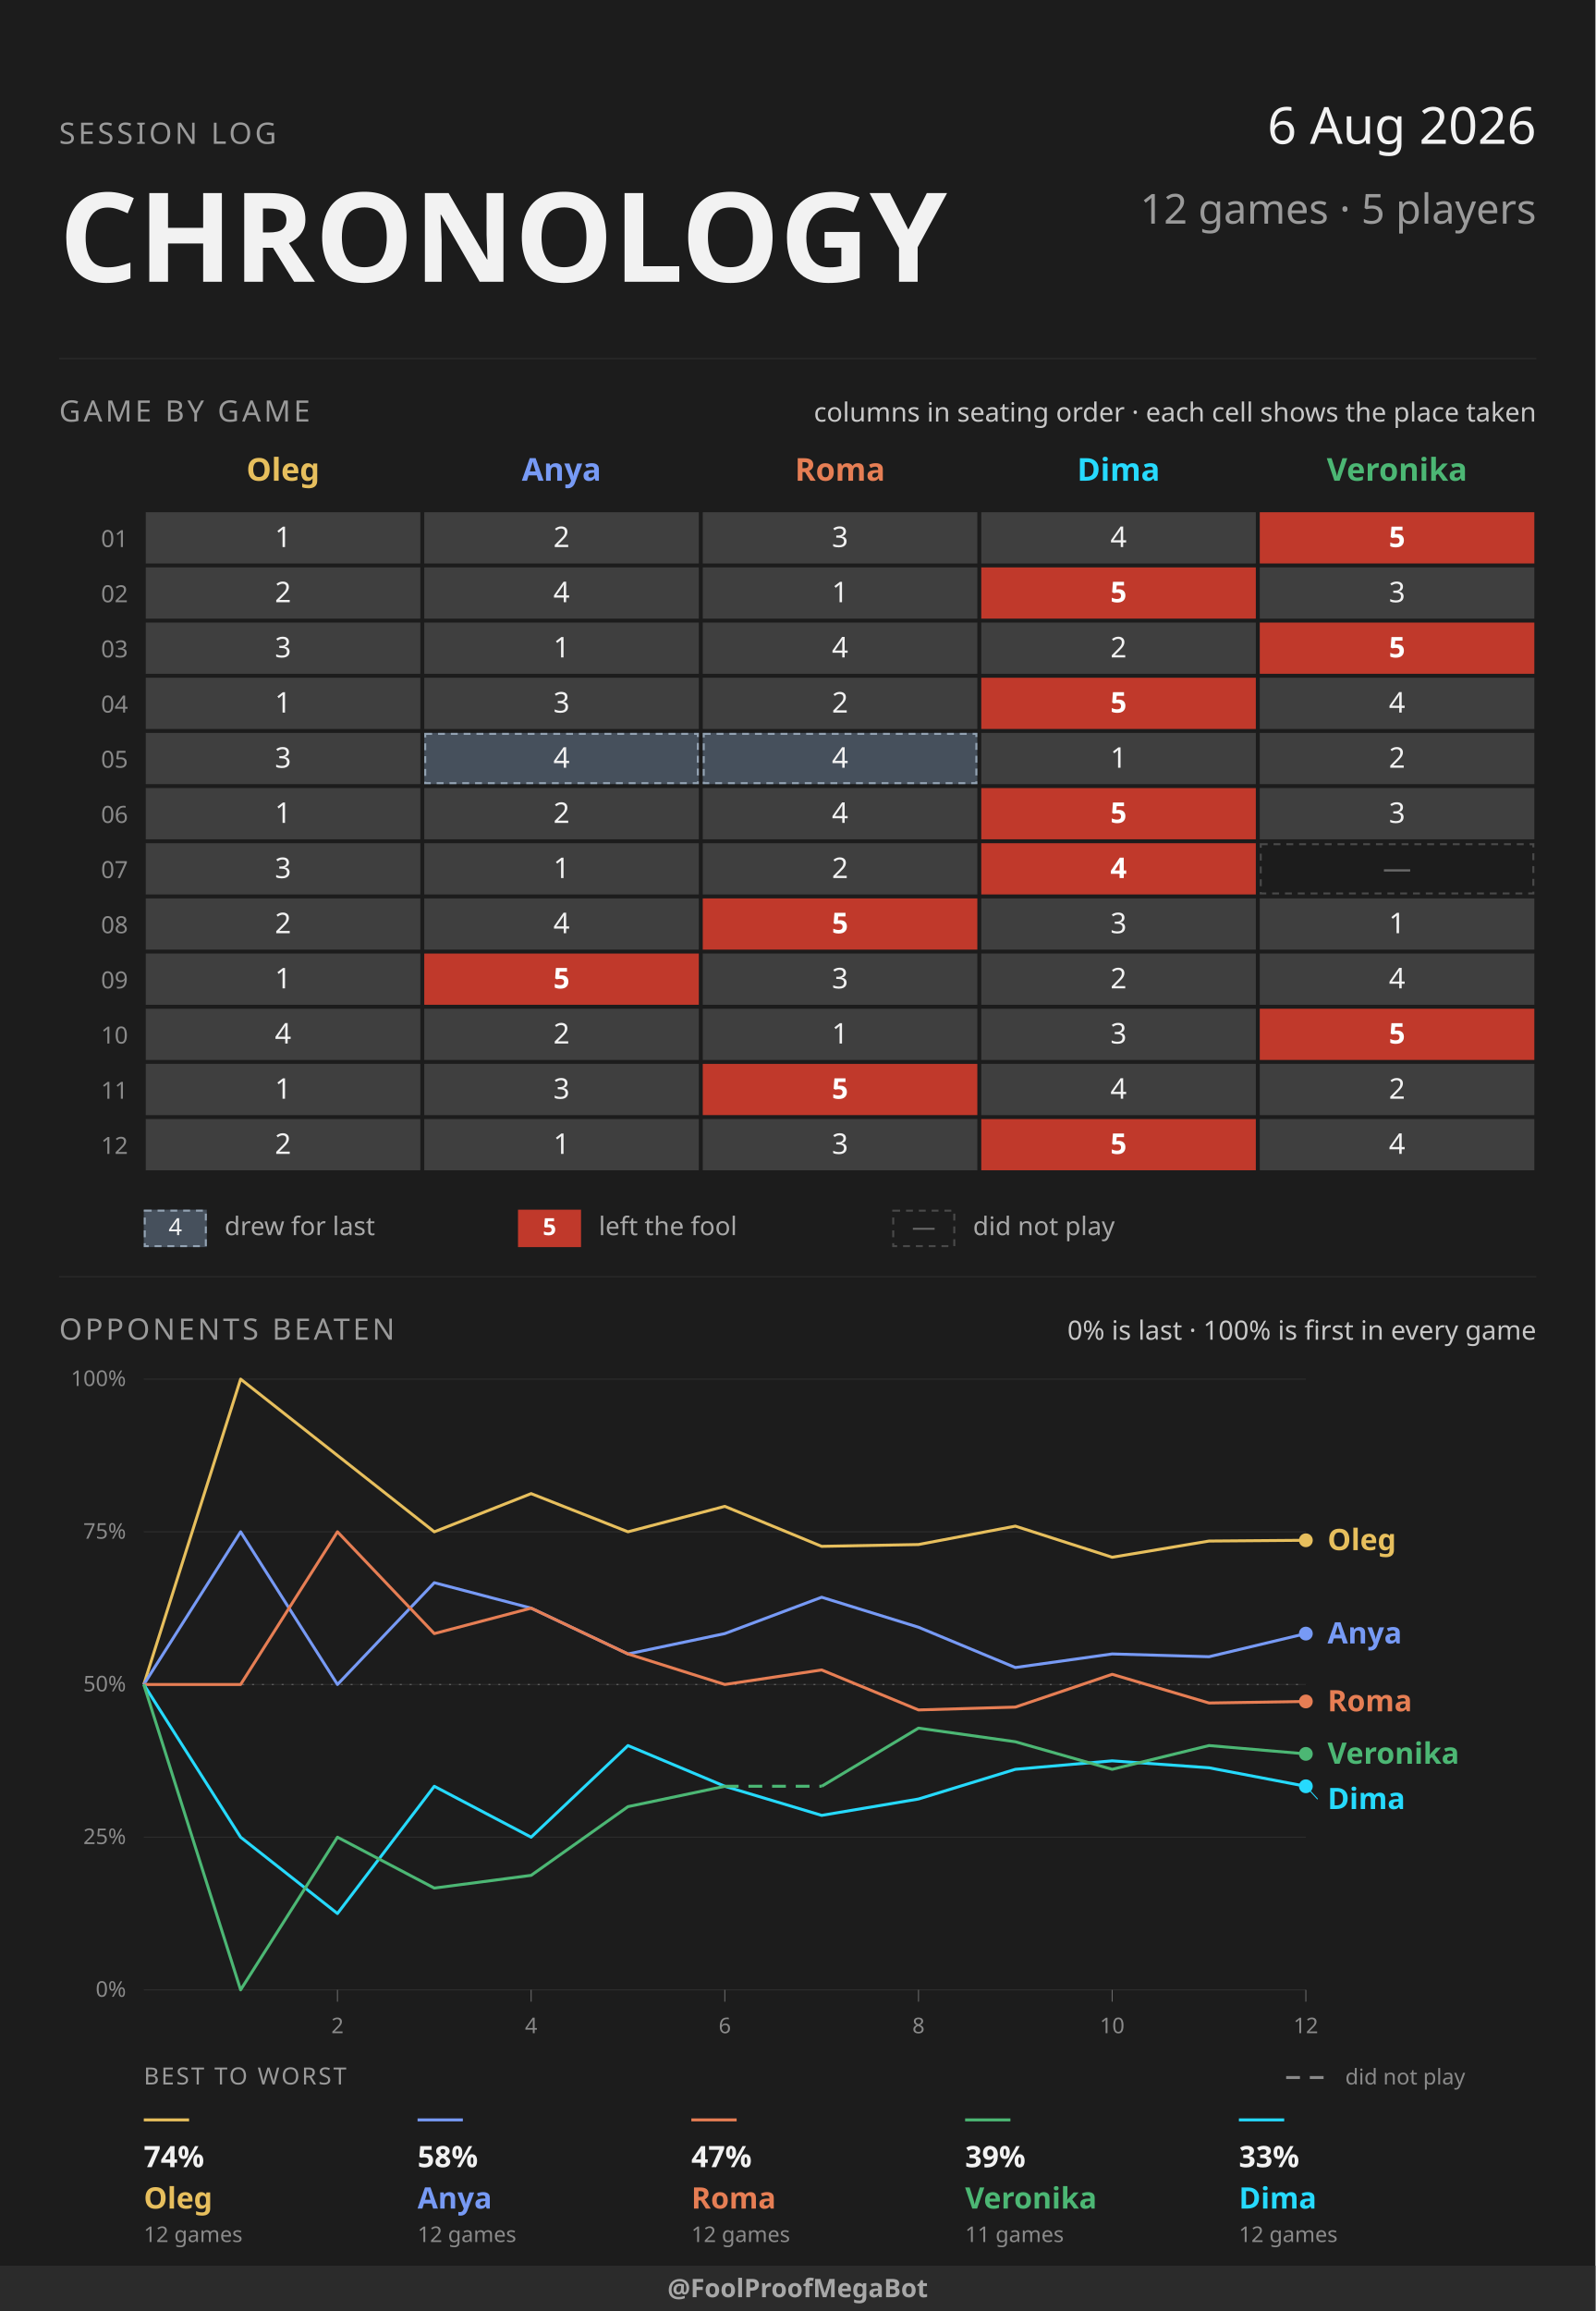
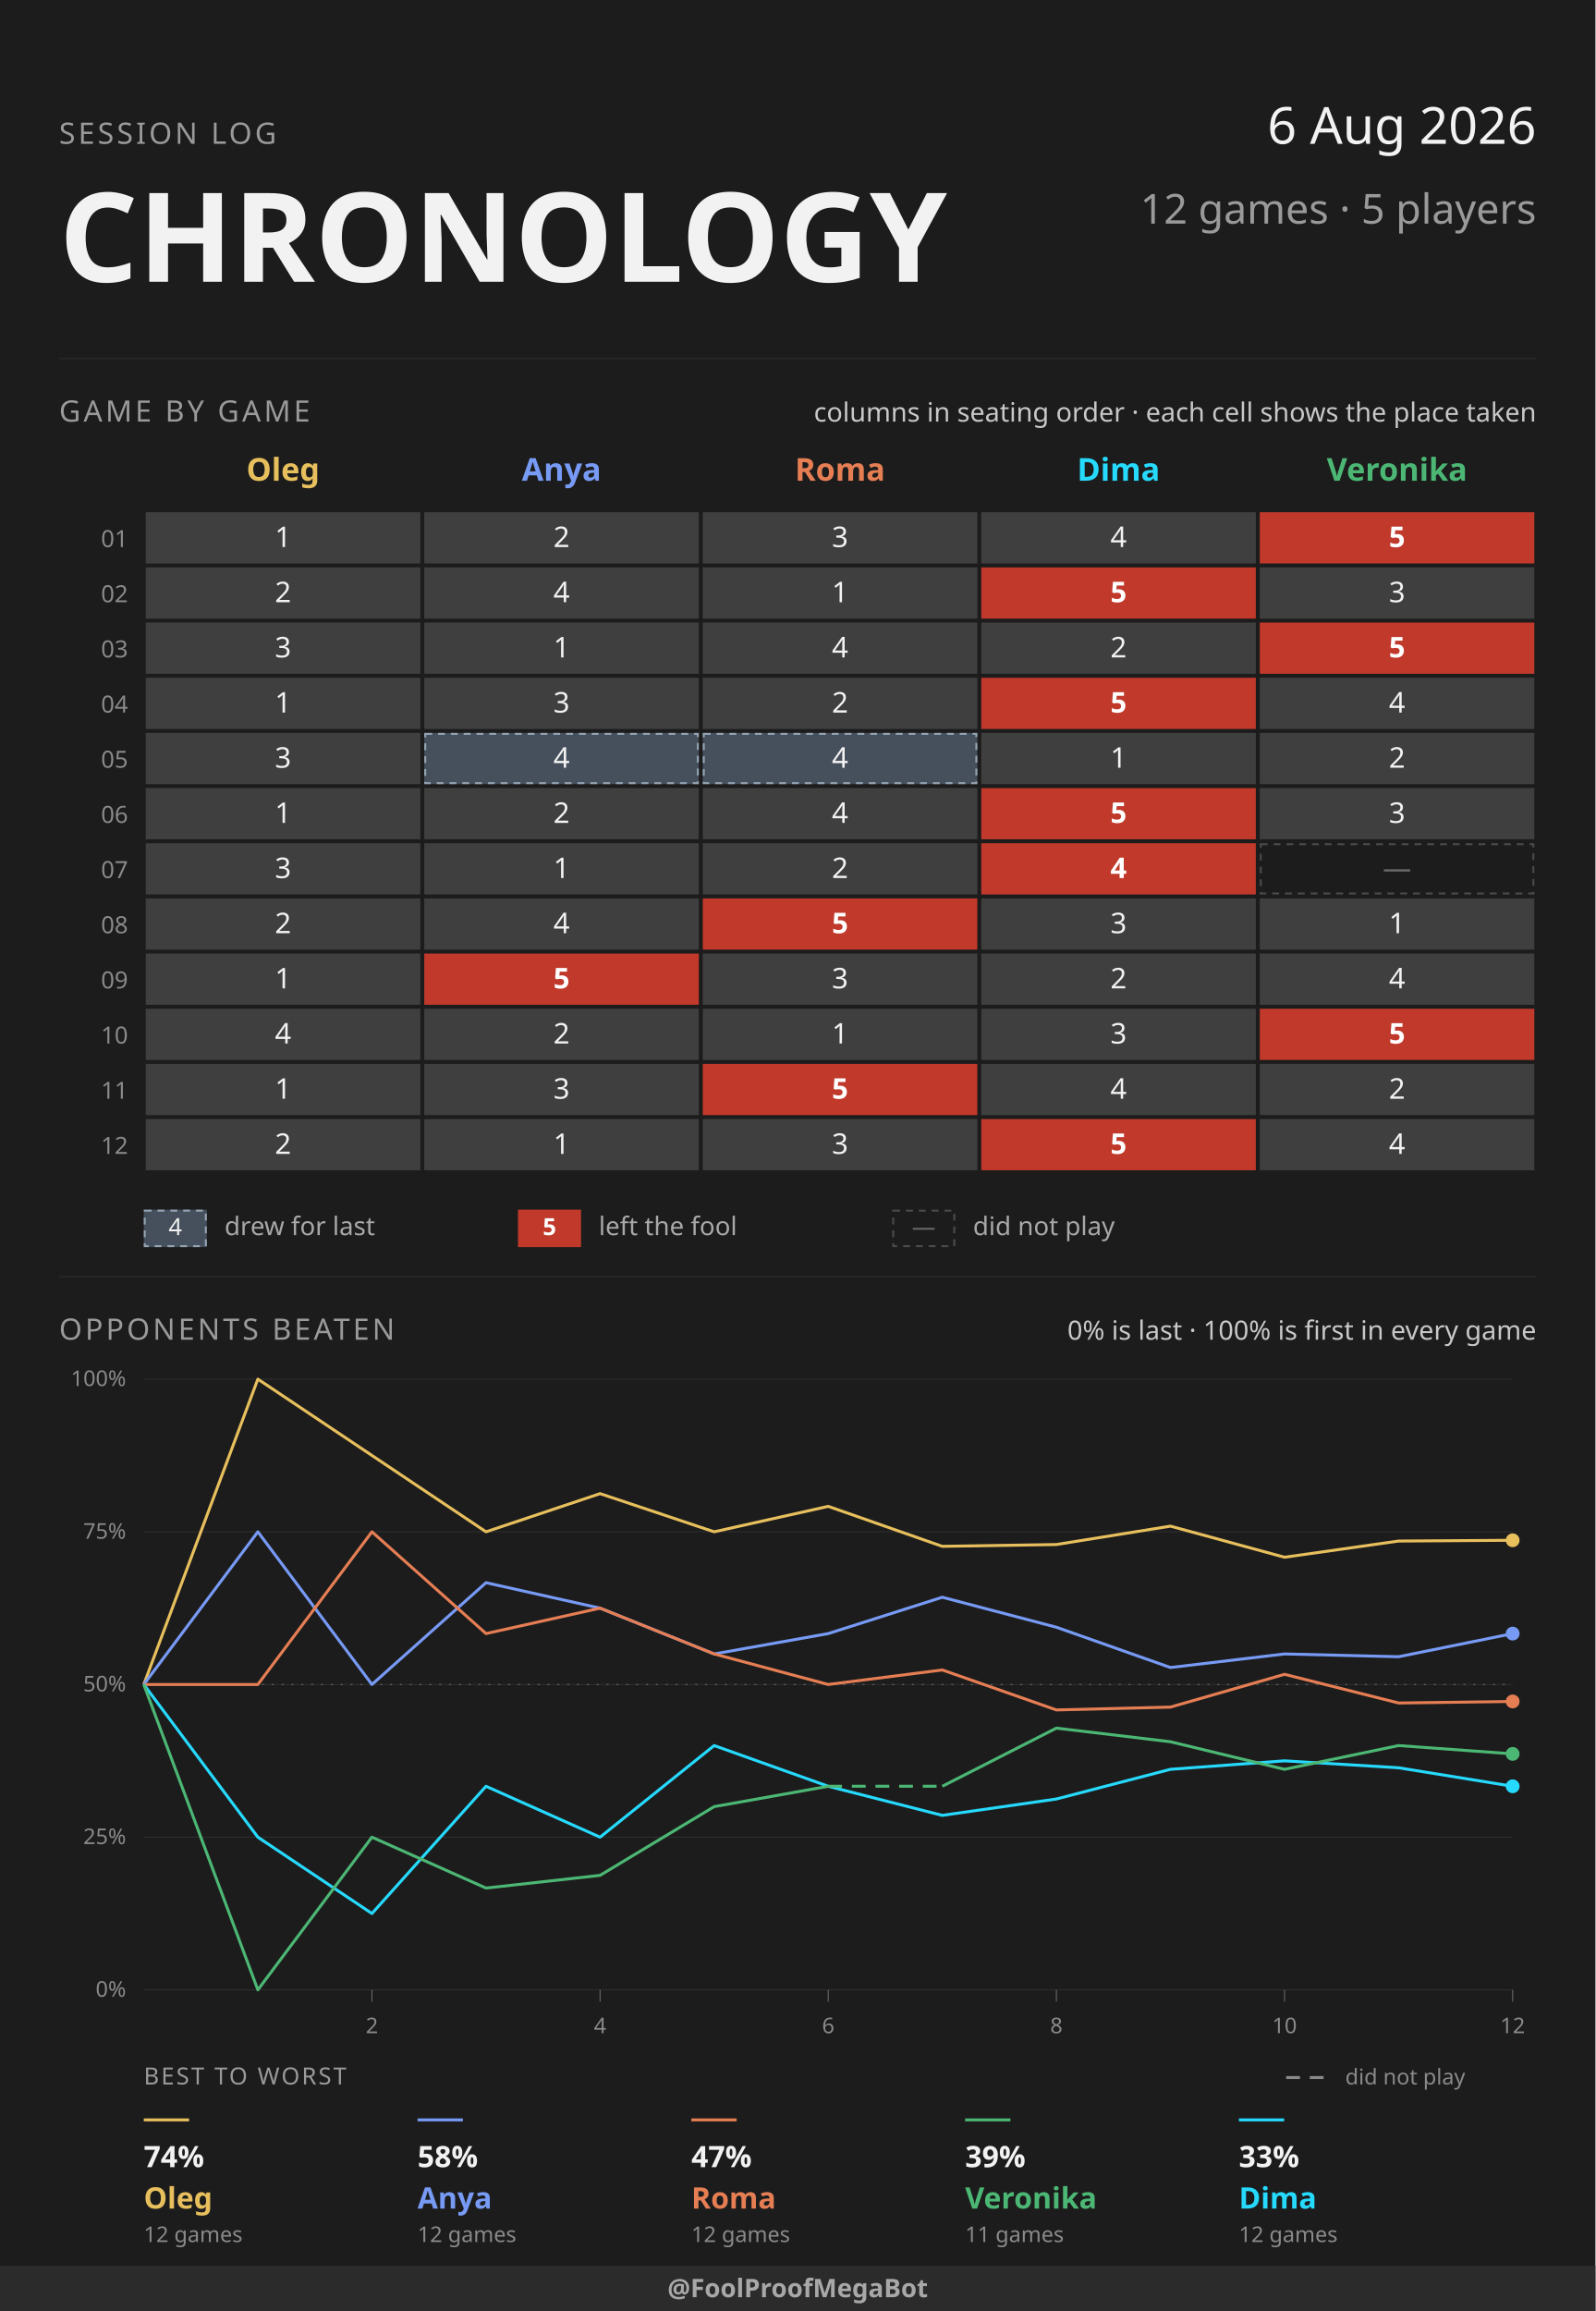
<svg xmlns="http://www.w3.org/2000/svg" width="1620" height="2346" viewBox="0 0 1620 2346">
  <rect x="0" y="0" width="1620" height="2346" fill="#1c1c1c" />
  <text x="60" y="146" fill="#9a9a9a" font-family="Noto Sans" font-size="30" letter-spacing="3">SESSION LOG</text>
  <text x="60" y="286" fill="#f2f2f2" font-family="Noto Sans" font-weight="bold" font-size="126">CHRONOLOGY</text>
  <text x="1560" y="146" fill="#f2f2f2" font-family="Noto Sans" font-size="52" text-anchor="end">6 Aug 2026</text>
  <text x="1560" y="227" fill="#9a9a9a" font-family="Noto Sans" font-size="42" text-anchor="end">12 games · 5 players</text>
  <line x1="60" y1="364" x2="1560" y2="364" stroke="#2e2e2e" stroke-width="1" />
  <text x="60" y="428" fill="#9a9a9a" font-family="Noto Sans" font-size="30" letter-spacing="3">GAME BY GAME</text>
  <text x="1560" y="428" fill="#c8c8c8" font-family="Noto Sans" font-size="27" text-anchor="end">columns in seating order · each cell shows the place taken</text>
  <text x="287.4" y="488" fill="#e7bf5d" font-family="Noto Sans" font-weight="bold" font-size="32" text-anchor="middle">Oleg</text>
  <text x="570.2" y="488" fill="#779af5" font-family="Noto Sans" font-weight="bold" font-size="32" text-anchor="middle">Anya</text>
  <text x="853" y="488" fill="#e67e54" font-family="Noto Sans" font-weight="bold" font-size="32" text-anchor="middle">Roma</text>
  <text x="1135.8" y="488" fill="#26dafe" font-family="Noto Sans" font-weight="bold" font-size="32" text-anchor="middle">Dima</text>
  <text x="1418.6" y="488" fill="#4cb774" font-family="Noto Sans" font-weight="bold" font-size="32" text-anchor="middle">Veronika</text>
  <text x="130" y="555.36" fill="#8a8a8a" font-family="Noto Sans" font-size="24" text-anchor="end">01</text>
  <rect x="148" y="520" width="278.8" height="52" fill="#3f3f3f" />
  <text x="287.4" y="555.36" fill="#f2f2f2" font-family="Noto Sans" font-size="29" text-anchor="middle">1</text>
  <rect x="430.8" y="520" width="278.8" height="52" fill="#3f3f3f" />
  <text x="570.2" y="555.36" fill="#f2f2f2" font-family="Noto Sans" font-size="29" text-anchor="middle">2</text>
  <rect x="713.6" y="520" width="278.8" height="52" fill="#3f3f3f" />
  <text x="853" y="555.36" fill="#f2f2f2" font-family="Noto Sans" font-size="29" text-anchor="middle">3</text>
  <rect x="996.4" y="520" width="278.8" height="52" fill="#3f3f3f" />
  <text x="1135.8" y="555.36" fill="#f2f2f2" font-family="Noto Sans" font-size="29" text-anchor="middle">4</text>
  <rect x="1279.2" y="520" width="278.8" height="52" fill="#c0392b" />
  <text x="1418.6" y="555.36" fill="#ffffff" font-family="Noto Sans" font-size="29" font-weight="bold" text-anchor="middle">5</text>
  <text x="130" y="611.36" fill="#8a8a8a" font-family="Noto Sans" font-size="24" text-anchor="end">02</text>
  <rect x="148" y="576" width="278.8" height="52" fill="#3f3f3f" />
  <text x="287.4" y="611.36" fill="#f2f2f2" font-family="Noto Sans" font-size="29" text-anchor="middle">2</text>
  <rect x="430.8" y="576" width="278.8" height="52" fill="#3f3f3f" />
  <text x="570.2" y="611.36" fill="#f2f2f2" font-family="Noto Sans" font-size="29" text-anchor="middle">4</text>
  <rect x="713.6" y="576" width="278.8" height="52" fill="#3f3f3f" />
  <text x="853" y="611.36" fill="#f2f2f2" font-family="Noto Sans" font-size="29" text-anchor="middle">1</text>
  <rect x="996.4" y="576" width="278.8" height="52" fill="#c0392b" />
  <text x="1135.8" y="611.36" fill="#ffffff" font-family="Noto Sans" font-size="29" font-weight="bold" text-anchor="middle">5</text>
  <rect x="1279.2" y="576" width="278.8" height="52" fill="#3f3f3f" />
  <text x="1418.6" y="611.36" fill="#f2f2f2" font-family="Noto Sans" font-size="29" text-anchor="middle">3</text>
  <text x="130" y="667.36" fill="#8a8a8a" font-family="Noto Sans" font-size="24" text-anchor="end">03</text>
  <rect x="148" y="632" width="278.8" height="52" fill="#3f3f3f" />
  <text x="287.4" y="667.36" fill="#f2f2f2" font-family="Noto Sans" font-size="29" text-anchor="middle">3</text>
  <rect x="430.8" y="632" width="278.8" height="52" fill="#3f3f3f" />
  <text x="570.2" y="667.36" fill="#f2f2f2" font-family="Noto Sans" font-size="29" text-anchor="middle">1</text>
  <rect x="713.6" y="632" width="278.8" height="52" fill="#3f3f3f" />
  <text x="853" y="667.36" fill="#f2f2f2" font-family="Noto Sans" font-size="29" text-anchor="middle">4</text>
  <rect x="996.4" y="632" width="278.8" height="52" fill="#3f3f3f" />
  <text x="1135.8" y="667.36" fill="#f2f2f2" font-family="Noto Sans" font-size="29" text-anchor="middle">2</text>
  <rect x="1279.2" y="632" width="278.8" height="52" fill="#c0392b" />
  <text x="1418.6" y="667.36" fill="#ffffff" font-family="Noto Sans" font-size="29" font-weight="bold" text-anchor="middle">5</text>
  <text x="130" y="723.36" fill="#8a8a8a" font-family="Noto Sans" font-size="24" text-anchor="end">04</text>
  <rect x="148" y="688" width="278.8" height="52" fill="#3f3f3f" />
  <text x="287.4" y="723.36" fill="#f2f2f2" font-family="Noto Sans" font-size="29" text-anchor="middle">1</text>
  <rect x="430.8" y="688" width="278.8" height="52" fill="#3f3f3f" />
  <text x="570.2" y="723.36" fill="#f2f2f2" font-family="Noto Sans" font-size="29" text-anchor="middle">3</text>
  <rect x="713.6" y="688" width="278.8" height="52" fill="#3f3f3f" />
  <text x="853" y="723.36" fill="#f2f2f2" font-family="Noto Sans" font-size="29" text-anchor="middle">2</text>
  <rect x="996.4" y="688" width="278.8" height="52" fill="#c0392b" />
  <text x="1135.8" y="723.36" fill="#ffffff" font-family="Noto Sans" font-size="29" font-weight="bold" text-anchor="middle">5</text>
  <rect x="1279.2" y="688" width="278.8" height="52" fill="#3f3f3f" />
  <text x="1418.6" y="723.36" fill="#f2f2f2" font-family="Noto Sans" font-size="29" text-anchor="middle">4</text>
  <text x="130" y="779.36" fill="#8a8a8a" font-family="Noto Sans" font-size="24" text-anchor="end">05</text>
  <rect x="148" y="744" width="278.8" height="52" fill="#3f3f3f" />
  <text x="287.4" y="779.36" fill="#f2f2f2" font-family="Noto Sans" font-size="29" text-anchor="middle">3</text>
  <rect x="430.8" y="744" width="278.8" height="52" fill="#46505c" />
  <rect x="431.8" y="745" width="276.8" height="50" fill="none" stroke="#93a3b3" stroke-width="2" stroke-dasharray="7 6" />
  <text x="570.2" y="779.36" fill="#f2f2f2" font-family="Noto Sans" font-size="29" text-anchor="middle">4</text>
  <rect x="713.6" y="744" width="278.8" height="52" fill="#46505c" />
  <rect x="714.6" y="745" width="276.8" height="50" fill="none" stroke="#93a3b3" stroke-width="2" stroke-dasharray="7 6" />
  <text x="853" y="779.36" fill="#f2f2f2" font-family="Noto Sans" font-size="29" text-anchor="middle">4</text>
  <rect x="996.4" y="744" width="278.8" height="52" fill="#3f3f3f" />
  <text x="1135.8" y="779.36" fill="#f2f2f2" font-family="Noto Sans" font-size="29" text-anchor="middle">1</text>
  <rect x="1279.2" y="744" width="278.8" height="52" fill="#3f3f3f" />
  <text x="1418.6" y="779.36" fill="#f2f2f2" font-family="Noto Sans" font-size="29" text-anchor="middle">2</text>
  <text x="130" y="835.36" fill="#8a8a8a" font-family="Noto Sans" font-size="24" text-anchor="end">06</text>
  <rect x="148" y="800" width="278.8" height="52" fill="#3f3f3f" />
  <text x="287.4" y="835.36" fill="#f2f2f2" font-family="Noto Sans" font-size="29" text-anchor="middle">1</text>
  <rect x="430.8" y="800" width="278.8" height="52" fill="#3f3f3f" />
  <text x="570.2" y="835.36" fill="#f2f2f2" font-family="Noto Sans" font-size="29" text-anchor="middle">2</text>
  <rect x="713.6" y="800" width="278.8" height="52" fill="#3f3f3f" />
  <text x="853" y="835.36" fill="#f2f2f2" font-family="Noto Sans" font-size="29" text-anchor="middle">4</text>
  <rect x="996.4" y="800" width="278.8" height="52" fill="#c0392b" />
  <text x="1135.8" y="835.36" fill="#ffffff" font-family="Noto Sans" font-size="29" font-weight="bold" text-anchor="middle">5</text>
  <rect x="1279.2" y="800" width="278.8" height="52" fill="#3f3f3f" />
  <text x="1418.6" y="835.36" fill="#f2f2f2" font-family="Noto Sans" font-size="29" text-anchor="middle">3</text>
  <text x="130" y="891.36" fill="#8a8a8a" font-family="Noto Sans" font-size="24" text-anchor="end">07</text>
  <rect x="148" y="856" width="278.8" height="52" fill="#3f3f3f" />
  <text x="287.4" y="891.36" fill="#f2f2f2" font-family="Noto Sans" font-size="29" text-anchor="middle">3</text>
  <rect x="430.8" y="856" width="278.8" height="52" fill="#3f3f3f" />
  <text x="570.2" y="891.36" fill="#f2f2f2" font-family="Noto Sans" font-size="29" text-anchor="middle">1</text>
  <rect x="713.6" y="856" width="278.8" height="52" fill="#3f3f3f" />
  <text x="853" y="891.36" fill="#f2f2f2" font-family="Noto Sans" font-size="29" text-anchor="middle">2</text>
  <rect x="996.4" y="856" width="278.8" height="52" fill="#c0392b" />
  <text x="1135.8" y="891.36" fill="#ffffff" font-family="Noto Sans" font-size="29" font-weight="bold" text-anchor="middle">4</text>
  <rect x="1279.2" y="856" width="278.8" height="52" fill="#1c1c1c" />
  <rect x="1280.2" y="857" width="276.8" height="50" fill="none" stroke="#4a4a4a" stroke-width="2" stroke-dasharray="7 6" />
  <text x="1418.6" y="891.36" fill="#6a6a6a" font-family="Noto Sans" font-size="29" text-anchor="middle">—</text>
  <text x="130" y="947.36" fill="#8a8a8a" font-family="Noto Sans" font-size="24" text-anchor="end">08</text>
  <rect x="148" y="912" width="278.8" height="52" fill="#3f3f3f" />
  <text x="287.4" y="947.36" fill="#f2f2f2" font-family="Noto Sans" font-size="29" text-anchor="middle">2</text>
  <rect x="430.8" y="912" width="278.8" height="52" fill="#3f3f3f" />
  <text x="570.2" y="947.36" fill="#f2f2f2" font-family="Noto Sans" font-size="29" text-anchor="middle">4</text>
  <rect x="713.6" y="912" width="278.8" height="52" fill="#c0392b" />
  <text x="853" y="947.36" fill="#ffffff" font-family="Noto Sans" font-size="29" font-weight="bold" text-anchor="middle">5</text>
  <rect x="996.4" y="912" width="278.8" height="52" fill="#3f3f3f" />
  <text x="1135.8" y="947.36" fill="#f2f2f2" font-family="Noto Sans" font-size="29" text-anchor="middle">3</text>
  <rect x="1279.2" y="912" width="278.8" height="52" fill="#3f3f3f" />
  <text x="1418.6" y="947.36" fill="#f2f2f2" font-family="Noto Sans" font-size="29" text-anchor="middle">1</text>
  <text x="130" y="1003.36" fill="#8a8a8a" font-family="Noto Sans" font-size="24" text-anchor="end">09</text>
  <rect x="148" y="968" width="278.8" height="52" fill="#3f3f3f" />
  <text x="287.4" y="1003.36" fill="#f2f2f2" font-family="Noto Sans" font-size="29" text-anchor="middle">1</text>
  <rect x="430.8" y="968" width="278.8" height="52" fill="#c0392b" />
  <text x="570.2" y="1003.36" fill="#ffffff" font-family="Noto Sans" font-size="29" font-weight="bold" text-anchor="middle">5</text>
  <rect x="713.6" y="968" width="278.8" height="52" fill="#3f3f3f" />
  <text x="853" y="1003.36" fill="#f2f2f2" font-family="Noto Sans" font-size="29" text-anchor="middle">3</text>
  <rect x="996.4" y="968" width="278.8" height="52" fill="#3f3f3f" />
  <text x="1135.8" y="1003.36" fill="#f2f2f2" font-family="Noto Sans" font-size="29" text-anchor="middle">2</text>
  <rect x="1279.2" y="968" width="278.8" height="52" fill="#3f3f3f" />
  <text x="1418.6" y="1003.36" fill="#f2f2f2" font-family="Noto Sans" font-size="29" text-anchor="middle">4</text>
  <text x="130" y="1059.36" fill="#8a8a8a" font-family="Noto Sans" font-size="24" text-anchor="end">10</text>
  <rect x="148" y="1024" width="278.8" height="52" fill="#3f3f3f" />
  <text x="287.4" y="1059.36" fill="#f2f2f2" font-family="Noto Sans" font-size="29" text-anchor="middle">4</text>
  <rect x="430.8" y="1024" width="278.8" height="52" fill="#3f3f3f" />
  <text x="570.2" y="1059.36" fill="#f2f2f2" font-family="Noto Sans" font-size="29" text-anchor="middle">2</text>
  <rect x="713.6" y="1024" width="278.8" height="52" fill="#3f3f3f" />
  <text x="853" y="1059.36" fill="#f2f2f2" font-family="Noto Sans" font-size="29" text-anchor="middle">1</text>
  <rect x="996.4" y="1024" width="278.8" height="52" fill="#3f3f3f" />
  <text x="1135.8" y="1059.36" fill="#f2f2f2" font-family="Noto Sans" font-size="29" text-anchor="middle">3</text>
  <rect x="1279.2" y="1024" width="278.8" height="52" fill="#c0392b" />
  <text x="1418.6" y="1059.36" fill="#ffffff" font-family="Noto Sans" font-size="29" font-weight="bold" text-anchor="middle">5</text>
  <text x="130" y="1115.36" fill="#8a8a8a" font-family="Noto Sans" font-size="24" text-anchor="end">11</text>
  <rect x="148" y="1080" width="278.8" height="52" fill="#3f3f3f" />
  <text x="287.4" y="1115.36" fill="#f2f2f2" font-family="Noto Sans" font-size="29" text-anchor="middle">1</text>
  <rect x="430.8" y="1080" width="278.8" height="52" fill="#3f3f3f" />
  <text x="570.2" y="1115.36" fill="#f2f2f2" font-family="Noto Sans" font-size="29" text-anchor="middle">3</text>
  <rect x="713.6" y="1080" width="278.8" height="52" fill="#c0392b" />
  <text x="853" y="1115.36" fill="#ffffff" font-family="Noto Sans" font-size="29" font-weight="bold" text-anchor="middle">5</text>
  <rect x="996.4" y="1080" width="278.8" height="52" fill="#3f3f3f" />
  <text x="1135.8" y="1115.36" fill="#f2f2f2" font-family="Noto Sans" font-size="29" text-anchor="middle">4</text>
  <rect x="1279.2" y="1080" width="278.8" height="52" fill="#3f3f3f" />
  <text x="1418.6" y="1115.36" fill="#f2f2f2" font-family="Noto Sans" font-size="29" text-anchor="middle">2</text>
  <text x="130" y="1171.36" fill="#8a8a8a" font-family="Noto Sans" font-size="24" text-anchor="end">12</text>
  <rect x="148" y="1136" width="278.8" height="52" fill="#3f3f3f" />
  <text x="287.4" y="1171.36" fill="#f2f2f2" font-family="Noto Sans" font-size="29" text-anchor="middle">2</text>
  <rect x="430.8" y="1136" width="278.8" height="52" fill="#3f3f3f" />
  <text x="570.2" y="1171.36" fill="#f2f2f2" font-family="Noto Sans" font-size="29" text-anchor="middle">1</text>
  <rect x="713.6" y="1136" width="278.8" height="52" fill="#3f3f3f" />
  <text x="853" y="1171.36" fill="#f2f2f2" font-family="Noto Sans" font-size="29" text-anchor="middle">3</text>
  <rect x="996.4" y="1136" width="278.8" height="52" fill="#c0392b" />
  <text x="1135.8" y="1171.36" fill="#ffffff" font-family="Noto Sans" font-size="29" font-weight="bold" text-anchor="middle">5</text>
  <rect x="1279.2" y="1136" width="278.8" height="52" fill="#3f3f3f" />
  <text x="1418.6" y="1171.36" fill="#f2f2f2" font-family="Noto Sans" font-size="29" text-anchor="middle">4</text>
  <rect x="146" y="1228" width="64" height="38" fill="#46505c" />
  <rect x="147" y="1229" width="62" height="36" fill="none" stroke="#93a3b3" stroke-width="2" stroke-dasharray="7 6" />
  <text x="178" y="1253.84" fill="#f2f2f2" font-family="Noto Sans" font-size="24" text-anchor="middle">4</text>
  <text x="228" y="1253.84" fill="#a8a8a8" font-family="Noto Sans" font-size="26">drew for last</text>
  <rect x="526" y="1228" width="64" height="38" fill="#c0392b" />
  <text x="558" y="1253.84" fill="#ffffff" font-family="Noto Sans" font-size="24" font-weight="bold" text-anchor="middle">5</text>
  <text x="608" y="1253.84" fill="#a8a8a8" font-family="Noto Sans" font-size="26">left the fool</text>
  <rect x="906" y="1228" width="64" height="38" fill="#1c1c1c" />
  <rect x="907" y="1229" width="62" height="36" fill="none" stroke="#4a4a4a" stroke-width="2" stroke-dasharray="7 6" />
  <text x="938" y="1253.84" fill="#6a6a6a" font-family="Noto Sans" font-size="24" text-anchor="middle">—</text>
  <text x="988" y="1253.84" fill="#a8a8a8" font-family="Noto Sans" font-size="26">did not play</text>
  <line x1="60" y1="1296" x2="1560" y2="1296" stroke="#2e2e2e" stroke-width="1" />
  <text x="60" y="1360" fill="#9a9a9a" font-family="Noto Sans" font-size="30" letter-spacing="3">OPPONENTS BEATEN</text>
  <text x="1560" y="1360" fill="#c8c8c8" font-family="Noto Sans" font-size="27" text-anchor="end">0% is last · 100% is first in every game</text>
-   <line x1="146" y1="2020" x2="1326" y2="2020" stroke="#2e2e2e" stroke-width="1" />
+   <line x1="146" y1="2020" x2="1536" y2="2020" stroke="#2e2e2e" stroke-width="1" />
  <text x="128" y="2027" fill="#8a8a8a" font-family="Noto Sans" font-size="22" text-anchor="end">0%</text>
-   <line x1="146" y1="1865" x2="1326" y2="1865" stroke="#2e2e2e" stroke-width="1" />
+   <line x1="146" y1="1865" x2="1536" y2="1865" stroke="#2e2e2e" stroke-width="1" />
  <text x="128" y="1872" fill="#8a8a8a" font-family="Noto Sans" font-size="22" text-anchor="end">25%</text>
-   <line x1="146" y1="1710" x2="1326" y2="1710" stroke="#2e2e2e" stroke-width="1" />
+   <line x1="146" y1="1710" x2="1536" y2="1710" stroke="#2e2e2e" stroke-width="1" />
  <text x="128" y="1717" fill="#8a8a8a" font-family="Noto Sans" font-size="22" text-anchor="end">50%</text>
-   <line x1="146" y1="1555" x2="1326" y2="1555" stroke="#2e2e2e" stroke-width="1" />
+   <line x1="146" y1="1555" x2="1536" y2="1555" stroke="#2e2e2e" stroke-width="1" />
  <text x="128" y="1562" fill="#8a8a8a" font-family="Noto Sans" font-size="22" text-anchor="end">75%</text>
-   <line x1="146" y1="1400" x2="1326" y2="1400" stroke="#2e2e2e" stroke-width="1" />
+   <line x1="146" y1="1400" x2="1536" y2="1400" stroke="#2e2e2e" stroke-width="1" />
  <text x="128" y="1407" fill="#8a8a8a" font-family="Noto Sans" font-size="22" text-anchor="end">100%</text>
-   <line x1="146" y1="1710" x2="1326" y2="1710" stroke="#6a6a6a" stroke-width="1" stroke-dasharray="2 8" />
-   <line x1="342.67" y1="2020" x2="342.67" y2="2032" stroke="#6a6a6a" stroke-width="1" />
-   <text x="342.67" y="2064" fill="#8a8a8a" font-family="Noto Sans" font-size="22" text-anchor="middle">2</text>
-   <line x1="539.33" y1="2020" x2="539.33" y2="2032" stroke="#6a6a6a" stroke-width="1" />
-   <text x="539.33" y="2064" fill="#8a8a8a" font-family="Noto Sans" font-size="22" text-anchor="middle">4</text>
-   <line x1="736" y1="2020" x2="736" y2="2032" stroke="#6a6a6a" stroke-width="1" />
-   <text x="736" y="2064" fill="#8a8a8a" font-family="Noto Sans" font-size="22" text-anchor="middle">6</text>
-   <line x1="932.67" y1="2020" x2="932.67" y2="2032" stroke="#6a6a6a" stroke-width="1" />
-   <text x="932.67" y="2064" fill="#8a8a8a" font-family="Noto Sans" font-size="22" text-anchor="middle">8</text>
-   <line x1="1129.33" y1="2020" x2="1129.33" y2="2032" stroke="#6a6a6a" stroke-width="1" />
-   <text x="1129.33" y="2064" fill="#8a8a8a" font-family="Noto Sans" font-size="22" text-anchor="middle">10</text>
-   <line x1="1326" y1="2020" x2="1326" y2="2032" stroke="#6a6a6a" stroke-width="1" />
-   <text x="1326" y="2064" fill="#8a8a8a" font-family="Noto Sans" font-size="22" text-anchor="middle">12</text>
-   <path d="M146 1710 L244.33 1400 L342.67 1477.5 L441 1555 L539.33 1516.25 L637.67 1555 L736 1529.17 L834.33 1569.76 L932.67 1567.92 L1031 1549.26 L1129.33 1580.83 L1227.67 1564.39 L1326 1563.61" fill="none" stroke="#e7bf5d" stroke-width="3" stroke-linejoin="round" stroke-dasharray="none" />
-   <path d="M146 1710 L244.33 1555 L342.67 1710 L441 1606.67 L539.33 1632.5 L637.67 1679 L736 1658.33 L834.33 1621.43 L932.67 1651.88 L1031 1692.78 L1129.33 1679 L1227.67 1681.82 L1326 1658.33" fill="none" stroke="#779af5" stroke-width="3" stroke-linejoin="round" stroke-dasharray="none" />
-   <path d="M146 1710 L244.33 1710 L342.67 1555 L441 1658.33 L539.33 1632.5 L637.67 1679 L736 1710 L834.33 1695.24 L932.67 1735.83 L1031 1732.96 L1129.33 1699.67 L1227.67 1728.79 L1326 1727.22" fill="none" stroke="#e67e54" stroke-width="3" stroke-linejoin="round" stroke-dasharray="none" />
-   <path d="M146 1710 L244.33 1865 L342.67 1942.5 L441 1813.33 L539.33 1865 L637.67 1772 L736 1813.33 L834.33 1842.86 L932.67 1826.25 L1031 1796.11 L1129.33 1787.5 L1227.67 1794.55 L1326 1813.33" fill="none" stroke="#26dafe" stroke-width="3" stroke-linejoin="round" stroke-dasharray="none" />
-   <path d="M146 1710 L244.33 2020 L342.67 1865 L441 1916.67 L539.33 1903.75 L637.67 1834 L736 1813.33" fill="none" stroke="#4cb774" stroke-width="3" stroke-linejoin="round" stroke-dasharray="none" />
-   <path d="M736 1813.33 L834.33 1813.33" fill="none" stroke="#4cb774" stroke-width="3" stroke-linejoin="round" stroke-dasharray="14 10" />
-   <path d="M834.33 1813.33 L932.67 1754.29 L1031 1768.13 L1129.33 1796.11 L1227.67 1772 L1326 1780.45" fill="none" stroke="#4cb774" stroke-width="3" stroke-linejoin="round" stroke-dasharray="none" />
-   <circle cx="1326" cy="1563.61" r="7" fill="#e7bf5d" />
-   <circle cx="1326" cy="1658.33" r="7" fill="#779af5" />
-   <circle cx="1326" cy="1727.22" r="7" fill="#e67e54" />
-   <circle cx="1326" cy="1813.33" r="7" fill="#26dafe" />
-   <circle cx="1326" cy="1780.45" r="7" fill="#4cb774" />
-   <text x="1348" y="1573.61" fill="#e7bf5d" font-family="Noto Sans" font-weight="bold" font-size="30">Oleg</text>
-   <text x="1348" y="1668.33" fill="#779af5" font-family="Noto Sans" font-weight="bold" font-size="30">Anya</text>
-   <text x="1348" y="1737.22" fill="#e67e54" font-family="Noto Sans" font-weight="bold" font-size="30">Roma</text>
-   <line x1="1326" y1="1813.33" x2="1338" y2="1826.45" stroke="#26dafe" stroke-width="1" />
-   <text x="1348" y="1836.45" fill="#26dafe" font-family="Noto Sans" font-weight="bold" font-size="30">Dima</text>
-   <text x="1348" y="1790.45" fill="#4cb774" font-family="Noto Sans" font-weight="bold" font-size="30">Veronika</text>
+   <line x1="146" y1="1710" x2="1536" y2="1710" stroke="#6a6a6a" stroke-width="1" stroke-dasharray="2 8" />
+   <line x1="377.67" y1="2020" x2="377.67" y2="2032" stroke="#6a6a6a" stroke-width="1" />
+   <text x="377.67" y="2064" fill="#8a8a8a" font-family="Noto Sans" font-size="22" text-anchor="middle">2</text>
+   <line x1="609.33" y1="2020" x2="609.33" y2="2032" stroke="#6a6a6a" stroke-width="1" />
+   <text x="609.33" y="2064" fill="#8a8a8a" font-family="Noto Sans" font-size="22" text-anchor="middle">4</text>
+   <line x1="841" y1="2020" x2="841" y2="2032" stroke="#6a6a6a" stroke-width="1" />
+   <text x="841" y="2064" fill="#8a8a8a" font-family="Noto Sans" font-size="22" text-anchor="middle">6</text>
+   <line x1="1072.67" y1="2020" x2="1072.67" y2="2032" stroke="#6a6a6a" stroke-width="1" />
+   <text x="1072.67" y="2064" fill="#8a8a8a" font-family="Noto Sans" font-size="22" text-anchor="middle">8</text>
+   <line x1="1304.33" y1="2020" x2="1304.33" y2="2032" stroke="#6a6a6a" stroke-width="1" />
+   <text x="1304.33" y="2064" fill="#8a8a8a" font-family="Noto Sans" font-size="22" text-anchor="middle">10</text>
+   <line x1="1536" y1="2020" x2="1536" y2="2032" stroke="#6a6a6a" stroke-width="1" />
+   <text x="1536" y="2064" fill="#8a8a8a" font-family="Noto Sans" font-size="22" text-anchor="middle">12</text>
+   <path d="M146 1710 L261.83 1400 L377.67 1477.5 L493.5 1555 L609.33 1516.25 L725.17 1555 L841 1529.17 L956.83 1569.76 L1072.67 1567.92 L1188.5 1549.26 L1304.33 1580.83 L1420.17 1564.39 L1536 1563.61" fill="none" stroke="#e7bf5d" stroke-width="3" stroke-linejoin="round" stroke-dasharray="none" />
+   <path d="M146 1710 L261.83 1555 L377.67 1710 L493.5 1606.67 L609.33 1632.5 L725.17 1679 L841 1658.33 L956.83 1621.43 L1072.67 1651.88 L1188.5 1692.78 L1304.33 1679 L1420.17 1681.82 L1536 1658.33" fill="none" stroke="#779af5" stroke-width="3" stroke-linejoin="round" stroke-dasharray="none" />
+   <path d="M146 1710 L261.83 1710 L377.67 1555 L493.5 1658.33 L609.33 1632.5 L725.17 1679 L841 1710 L956.83 1695.24 L1072.67 1735.83 L1188.5 1732.96 L1304.33 1699.67 L1420.17 1728.79 L1536 1727.22" fill="none" stroke="#e67e54" stroke-width="3" stroke-linejoin="round" stroke-dasharray="none" />
+   <path d="M146 1710 L261.83 1865 L377.67 1942.5 L493.5 1813.33 L609.33 1865 L725.17 1772 L841 1813.33 L956.83 1842.86 L1072.67 1826.25 L1188.5 1796.11 L1304.33 1787.5 L1420.17 1794.55 L1536 1813.33" fill="none" stroke="#26dafe" stroke-width="3" stroke-linejoin="round" stroke-dasharray="none" />
+   <path d="M146 1710 L261.83 2020 L377.67 1865 L493.5 1916.67 L609.33 1903.75 L725.17 1834 L841 1813.33" fill="none" stroke="#4cb774" stroke-width="3" stroke-linejoin="round" stroke-dasharray="none" />
+   <path d="M841 1813.33 L956.83 1813.33" fill="none" stroke="#4cb774" stroke-width="3" stroke-linejoin="round" stroke-dasharray="14 10" />
+   <path d="M956.83 1813.33 L1072.67 1754.29 L1188.5 1768.13 L1304.33 1796.11 L1420.17 1772 L1536 1780.45" fill="none" stroke="#4cb774" stroke-width="3" stroke-linejoin="round" stroke-dasharray="none" />
+   <circle cx="1536" cy="1563.61" r="7" fill="#e7bf5d" />
+   <circle cx="1536" cy="1658.33" r="7" fill="#779af5" />
+   <circle cx="1536" cy="1727.22" r="7" fill="#e67e54" />
+   <circle cx="1536" cy="1813.33" r="7" fill="#26dafe" />
+   <circle cx="1536" cy="1780.45" r="7" fill="#4cb774" />
  <text x="146" y="2116" fill="#9a9a9a" font-family="Noto Sans" font-size="24" letter-spacing="2">BEST TO WORST</text>
  <line x1="146" y1="2152" x2="192" y2="2152" stroke="#e7bf5d" stroke-width="3" />
  <text x="146" y="2200" fill="#f2f2f2" font-family="Noto Sans" font-weight="bold" font-size="30">74%</text>
  <text x="146" y="2242" fill="#e7bf5d" font-family="Noto Sans" font-weight="bold" font-size="30">Oleg</text>
  <text x="146" y="2276" fill="#8a8a8a" font-family="Noto Sans" font-size="22">12 games</text>
  <line x1="424" y1="2152" x2="470" y2="2152" stroke="#779af5" stroke-width="3" />
  <text x="424" y="2200" fill="#f2f2f2" font-family="Noto Sans" font-weight="bold" font-size="30">58%</text>
  <text x="424" y="2242" fill="#779af5" font-family="Noto Sans" font-weight="bold" font-size="30">Anya</text>
  <text x="424" y="2276" fill="#8a8a8a" font-family="Noto Sans" font-size="22">12 games</text>
  <line x1="702" y1="2152" x2="748" y2="2152" stroke="#e67e54" stroke-width="3" />
  <text x="702" y="2200" fill="#f2f2f2" font-family="Noto Sans" font-weight="bold" font-size="30">47%</text>
  <text x="702" y="2242" fill="#e67e54" font-family="Noto Sans" font-weight="bold" font-size="30">Roma</text>
  <text x="702" y="2276" fill="#8a8a8a" font-family="Noto Sans" font-size="22">12 games</text>
  <line x1="980" y1="2152" x2="1026" y2="2152" stroke="#4cb774" stroke-width="3" />
  <text x="980" y="2200" fill="#f2f2f2" font-family="Noto Sans" font-weight="bold" font-size="30">39%</text>
  <text x="980" y="2242" fill="#4cb774" font-family="Noto Sans" font-weight="bold" font-size="30">Veronika</text>
  <text x="980" y="2276" fill="#8a8a8a" font-family="Noto Sans" font-size="22">11 games</text>
  <line x1="1258" y1="2152" x2="1304" y2="2152" stroke="#26dafe" stroke-width="3" />
  <text x="1258" y="2200" fill="#f2f2f2" font-family="Noto Sans" font-weight="bold" font-size="30">33%</text>
  <text x="1258" y="2242" fill="#26dafe" font-family="Noto Sans" font-weight="bold" font-size="30">Dima</text>
  <text x="1258" y="2276" fill="#8a8a8a" font-family="Noto Sans" font-size="22">12 games</text>
  <line x1="1306" y1="2109" x2="1352" y2="2109" stroke="#8a8a8a" stroke-width="3" stroke-dasharray="14 10" />
  <text x="1366" y="2116" fill="#8a8a8a" font-family="Noto Sans" font-size="22">did not play</text>
  <rect x="0" y="2300" width="1620" height="46" fill="#2b2b2b" />
  <text x="810" y="2332" fill="#a8a8a8" font-family="Noto Sans" font-weight="bold" font-size="26" text-anchor="middle">@FoolProofMegaBot</text>
</svg>
